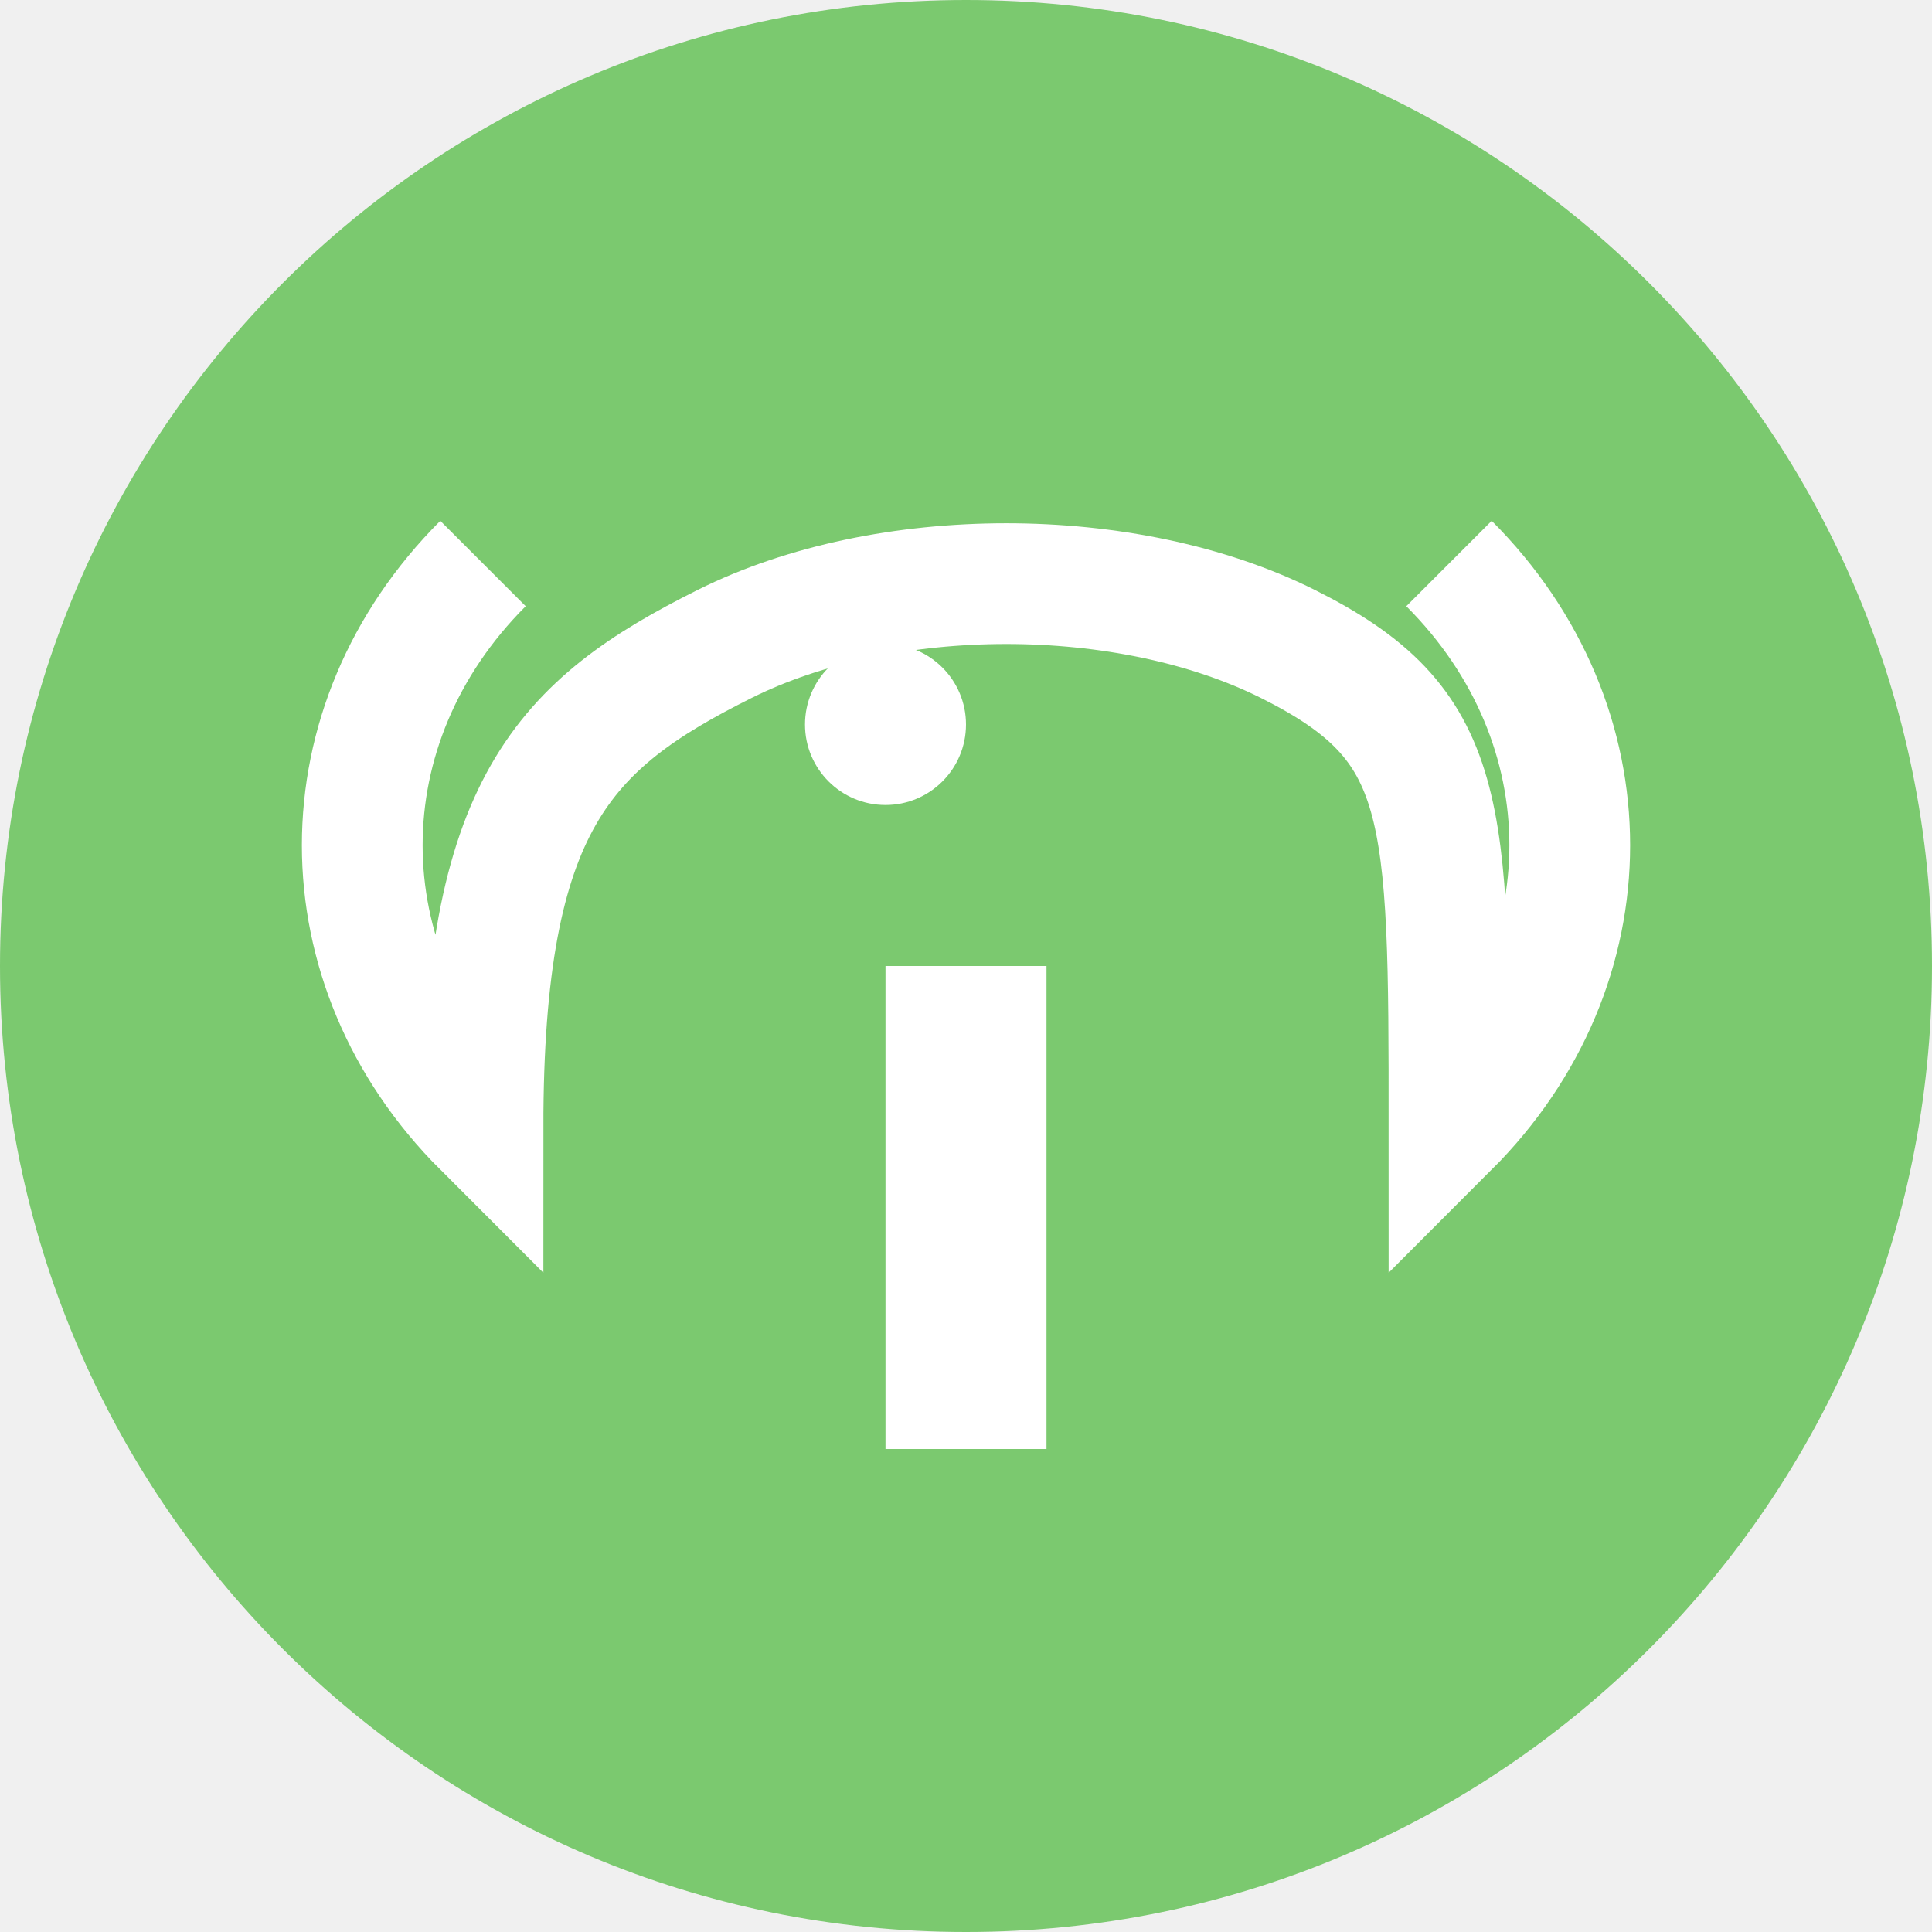
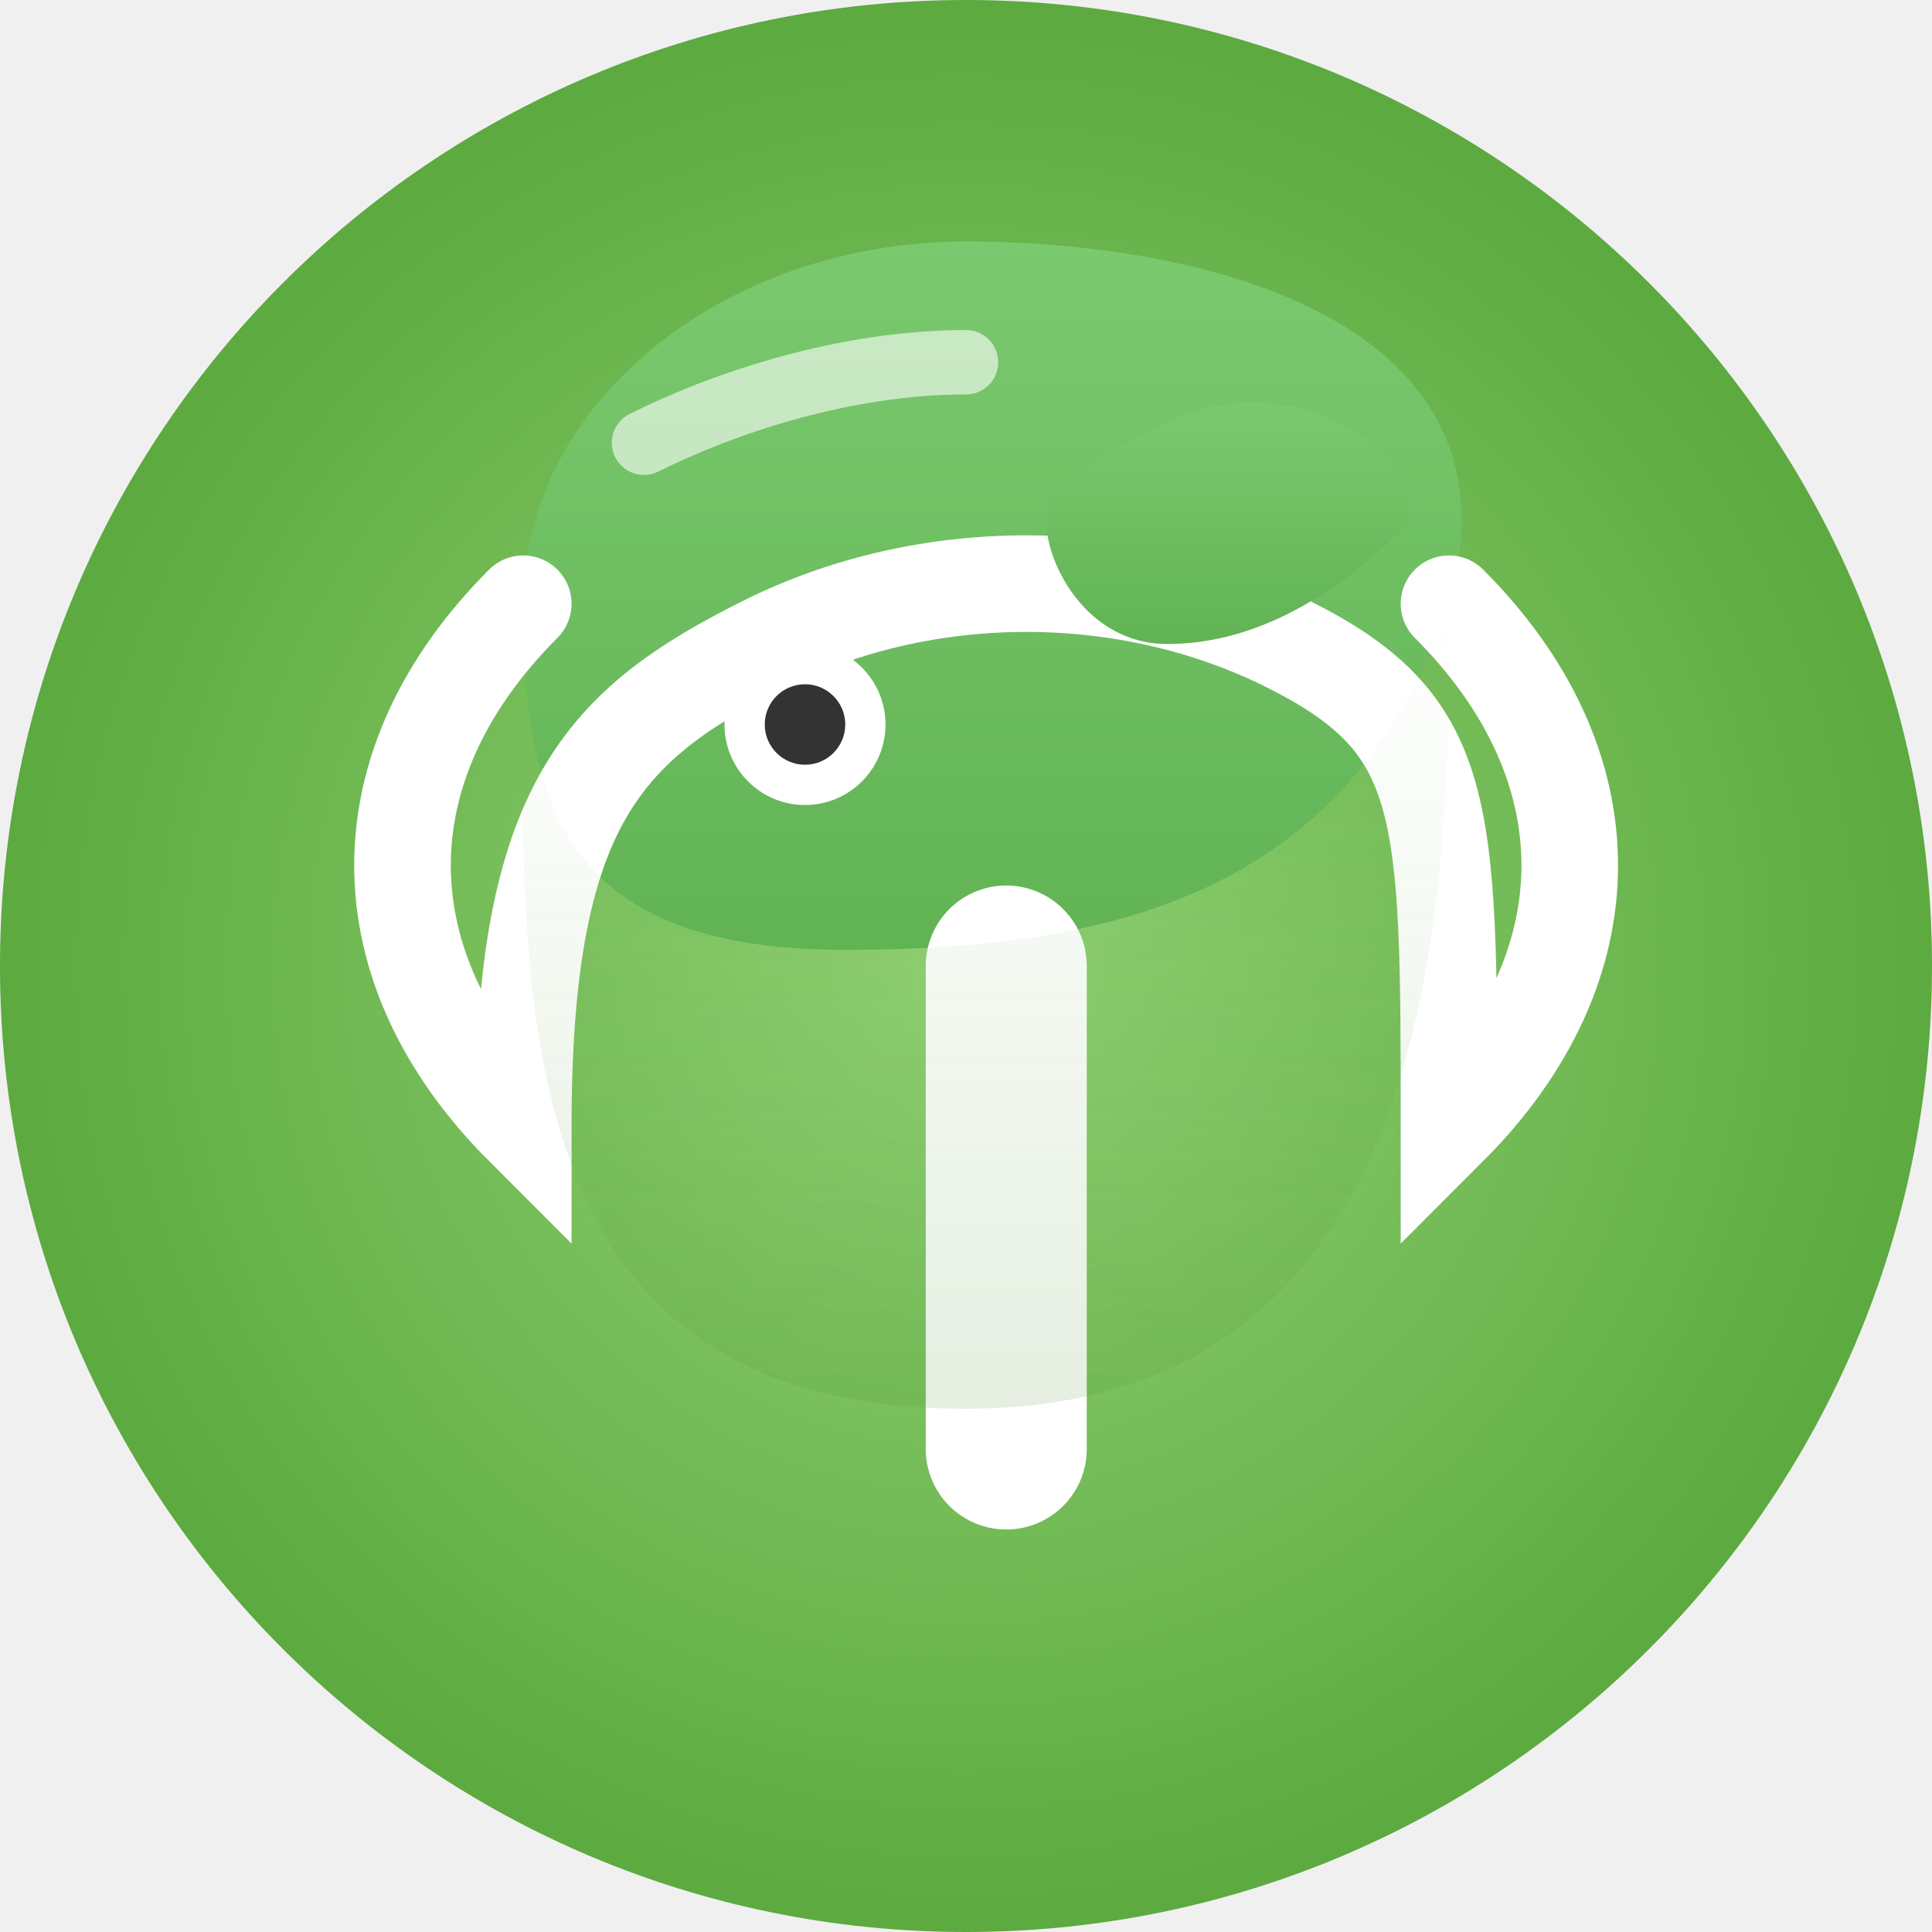
<svg xmlns="http://www.w3.org/2000/svg" width="24" height="24" viewBox="0 0 24 24" fill="none">
-   <circle cx="12" cy="12" r="12" fill="#7BC96F" />
-   <path d="M17.5 6.5C16.5 7.5 15.5 8 14.5 8C13.5 8 13 7 13 6.5C13 6 14.5 5 15.5 5C16.5 5 17.5 5.5 17.5 6.5Z" fill="white" />
-   <path d="M18 7C17 11 14 12 10 12C6 12 6 10 6 7C6 4 9 2 12 2C15 2 19 3 18 7Z" fill="#7BC96F" />
-   <path d="M6 7C6 10 6 12 10 12C14 12 17 11 18 7C18 11 18 18 12 18C6 18 6 12 6 7Z" fill="#7BC96F" />
-   <path d="M6 7C4 9 4 12 6 14C6 10 7 9 9 8C11 7 14 7 16 8C18 9 18 10 18 14C20 12 20 9 18 7" stroke="white" stroke-width="1.5" />
-   <path d="M12 12V18" stroke="white" stroke-width="2" />
-   <circle cx="11" cy="9" r="1" fill="white" />
+   <circle cx="12" cy="12" r="12" fill="url(#paint0_radial)" />
+   <path d="M18 7.5C16.8 11 14 11.8 10.5 11.8C7 11.8 6.5 10 6.5 7.5C6.5 5 9 3 12 3C15 3 19 4 18 7.5Z" fill="url(#paint1_linear)" />
+   <path d="M6.5 7.5C4.5 9.5 4.5 12 6.5 14C6.5 10 7.5 9 9.5 8C11.5 7 14 7 16 8C18 9 18 10 18 14C20 12 20 9.5 18 7.5" stroke="white" stroke-width="1.2" stroke-linecap="round" />
+   <path d="M12.5 12V18" stroke="white" stroke-width="2" stroke-linecap="round" />
+   <path d="M17.5 6.5C16.5 7.5 15.5 8 14.5 8C13.5 8 13 7 13 6.5C13 6 14.5 5 15.5 5C16.5 5 17.5 5.5 17.5 6.5Z" fill="url(#paint2_linear)" />
+   <circle cx="10" cy="9" r="1" fill="white" />
+   <circle cx="10" cy="9" r="0.5" fill="#333" />
+   <path d="M8 5.5C9 5 10.5 4.5 12 4.5" stroke="rgba(255,255,255,0.6)" stroke-width="0.8" stroke-linecap="round" />
+   <path d="M6.5 7.5C6.5 10 7 11.8 10.5 11.8C14 11.8 16.8 11 18 7.5C18 11 18 17.5 12 17.5C6 17.5 6.5 12 6.5 7.5Z" fill="url(#paint3_linear)" fill-opacity="0.3" />
+   <defs>
+     <radialGradient id="paint0_radial" cx="0" cy="0" r="1" gradientUnits="userSpaceOnUse" gradientTransform="translate(12 12) rotate(90) scale(12)">
+       <stop offset="0" stop-color="#92D275" />
+       <stop offset="1" stop-color="#5CAA3F" />
+     </radialGradient>
+     <linearGradient id="paint1_linear" x1="12" y1="3" x2="12" y2="11.8" gradientUnits="userSpaceOnUse">
+       <stop offset="0" stop-color="#7BC96F" />
+       <stop offset="1" stop-color="#61B354" />
+     </linearGradient>
+     <linearGradient id="paint2_linear" x1="15.25" y1="5" x2="15.25" y2="8" gradientUnits="userSpaceOnUse">
+       <stop offset="0" stop-color="#7BC96F" />
+       <stop offset="1" stop-color="#61B354" />
+     </linearGradient>
+     <linearGradient id="paint3_linear" x1="12" y1="7.5" x2="12" y2="17.5" gradientUnits="userSpaceOnUse">
+       <stop offset="0" stop-color="#5CAA3F" stop-opacity="0" />
+       <stop offset="1" stop-color="#548F39" stop-opacity="0.5" />
+     </linearGradient>
+   </defs>
</svg>
